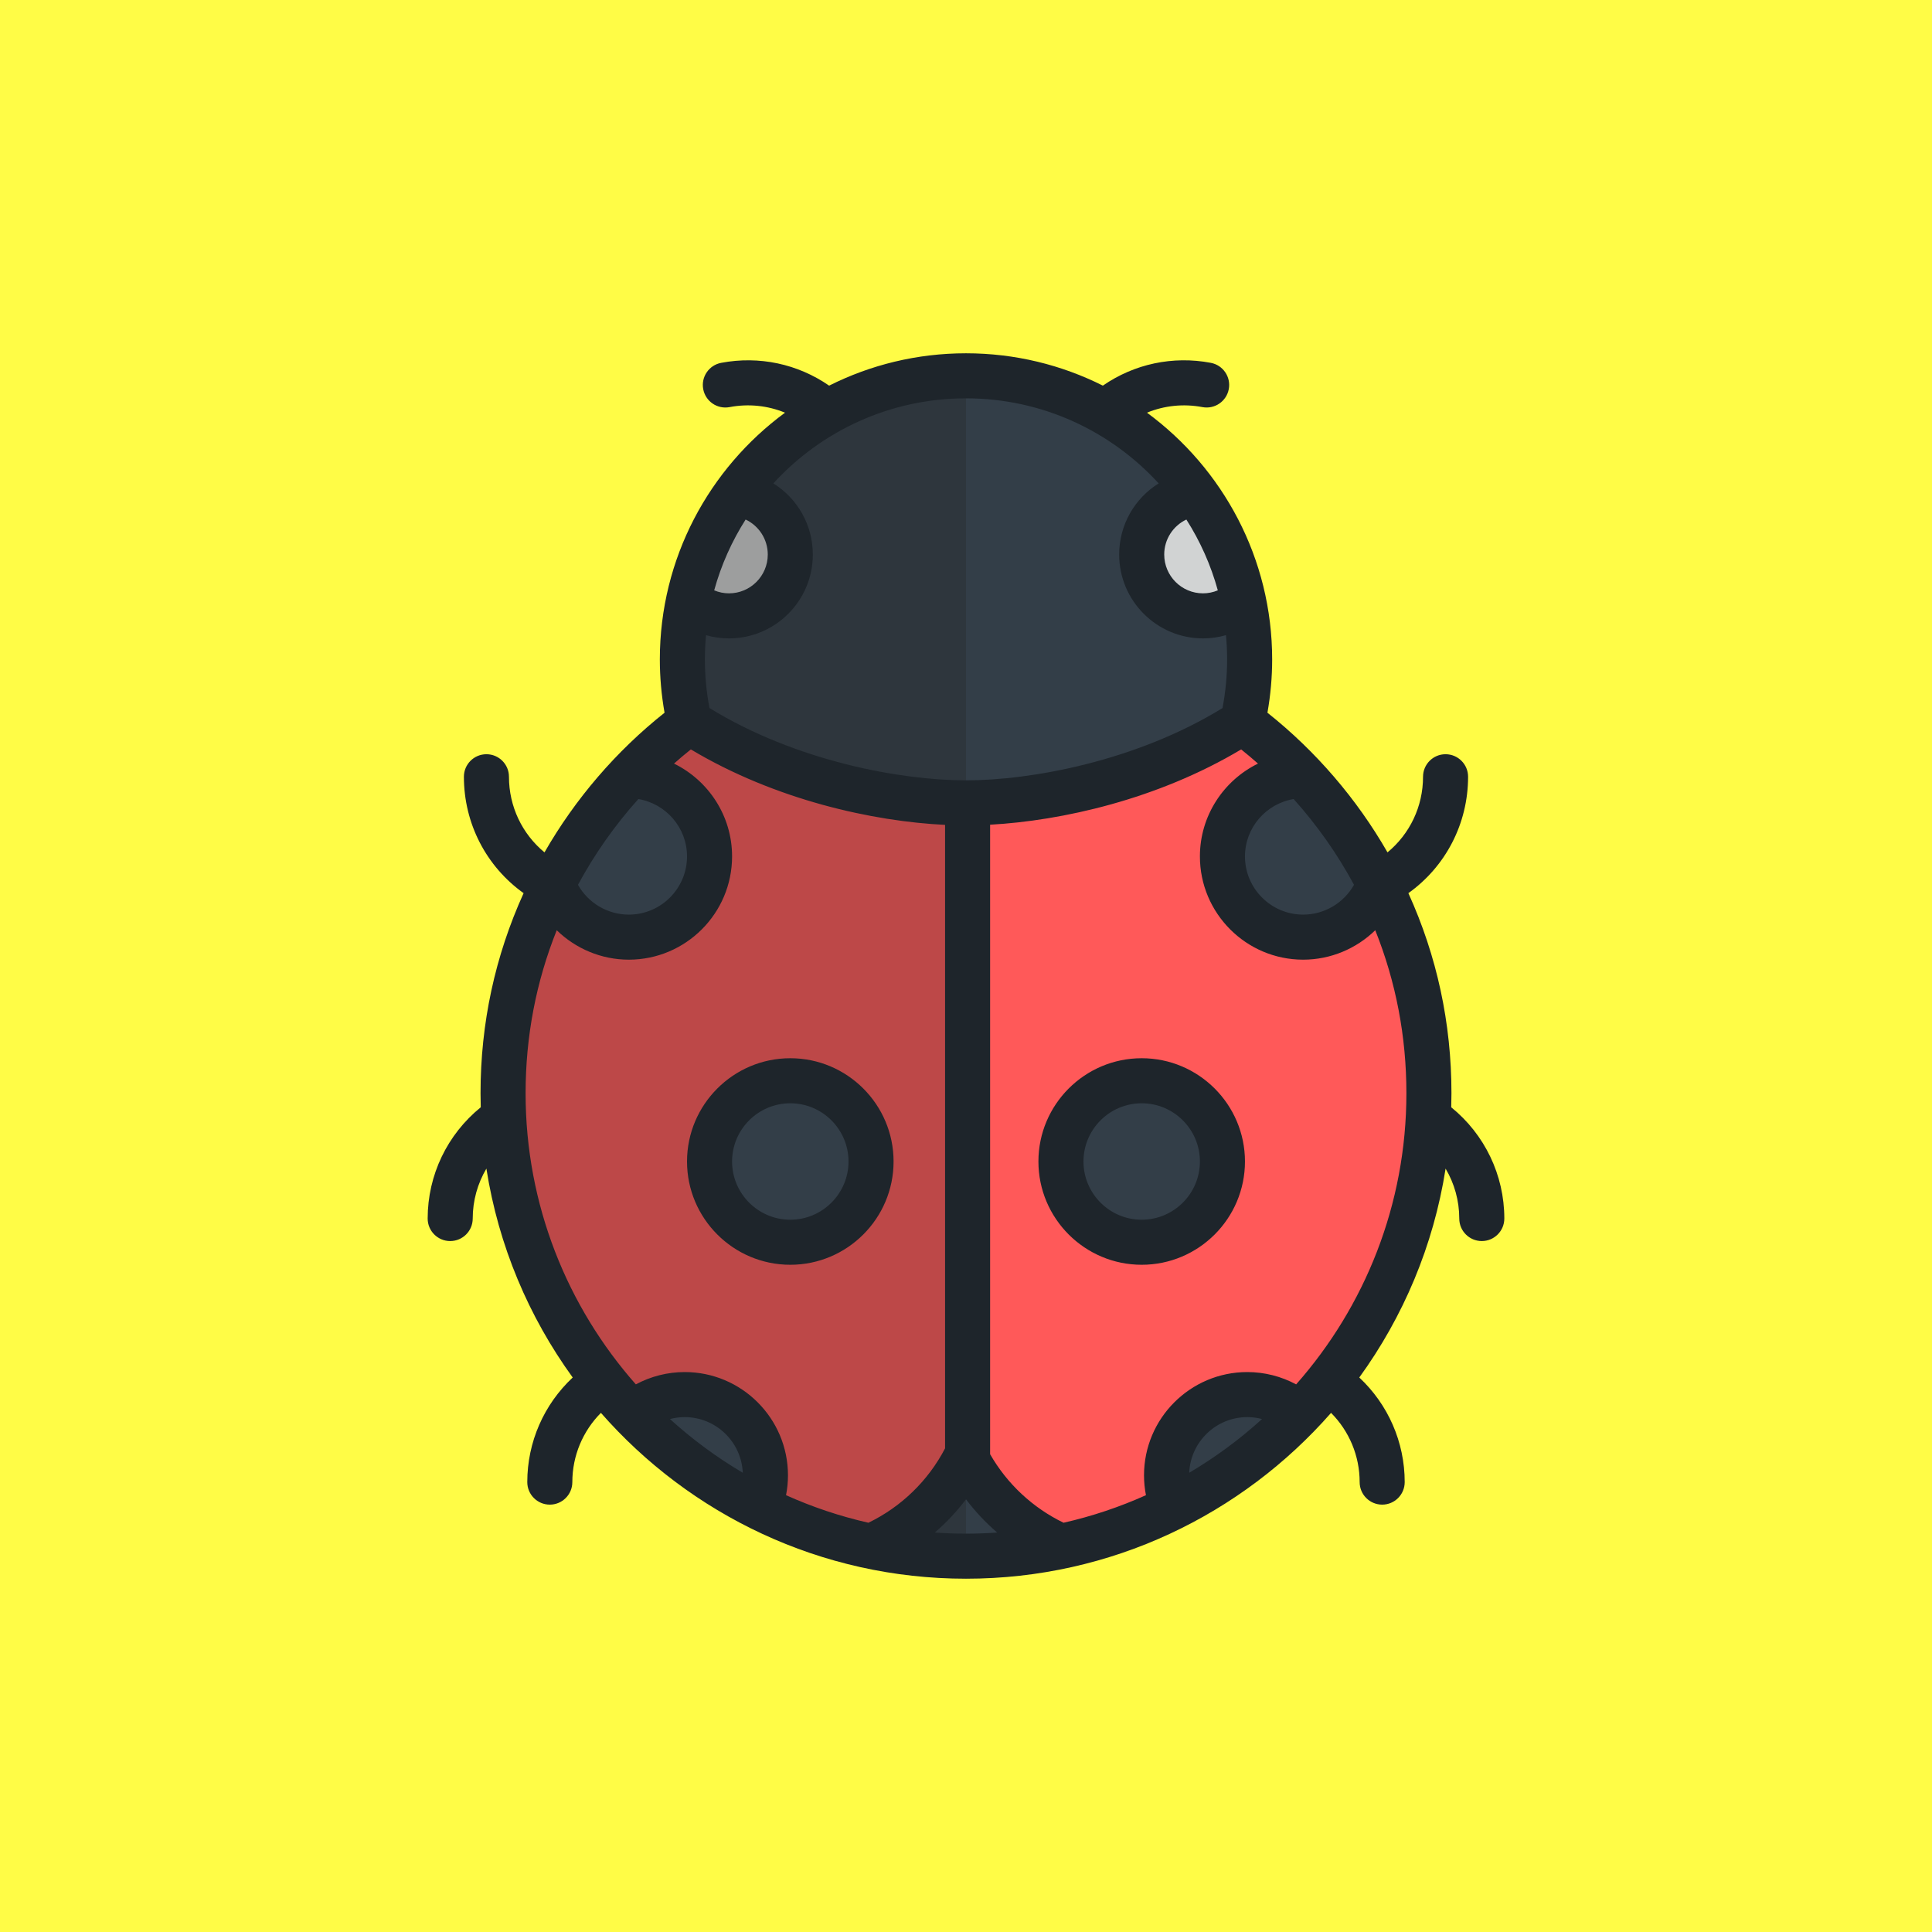
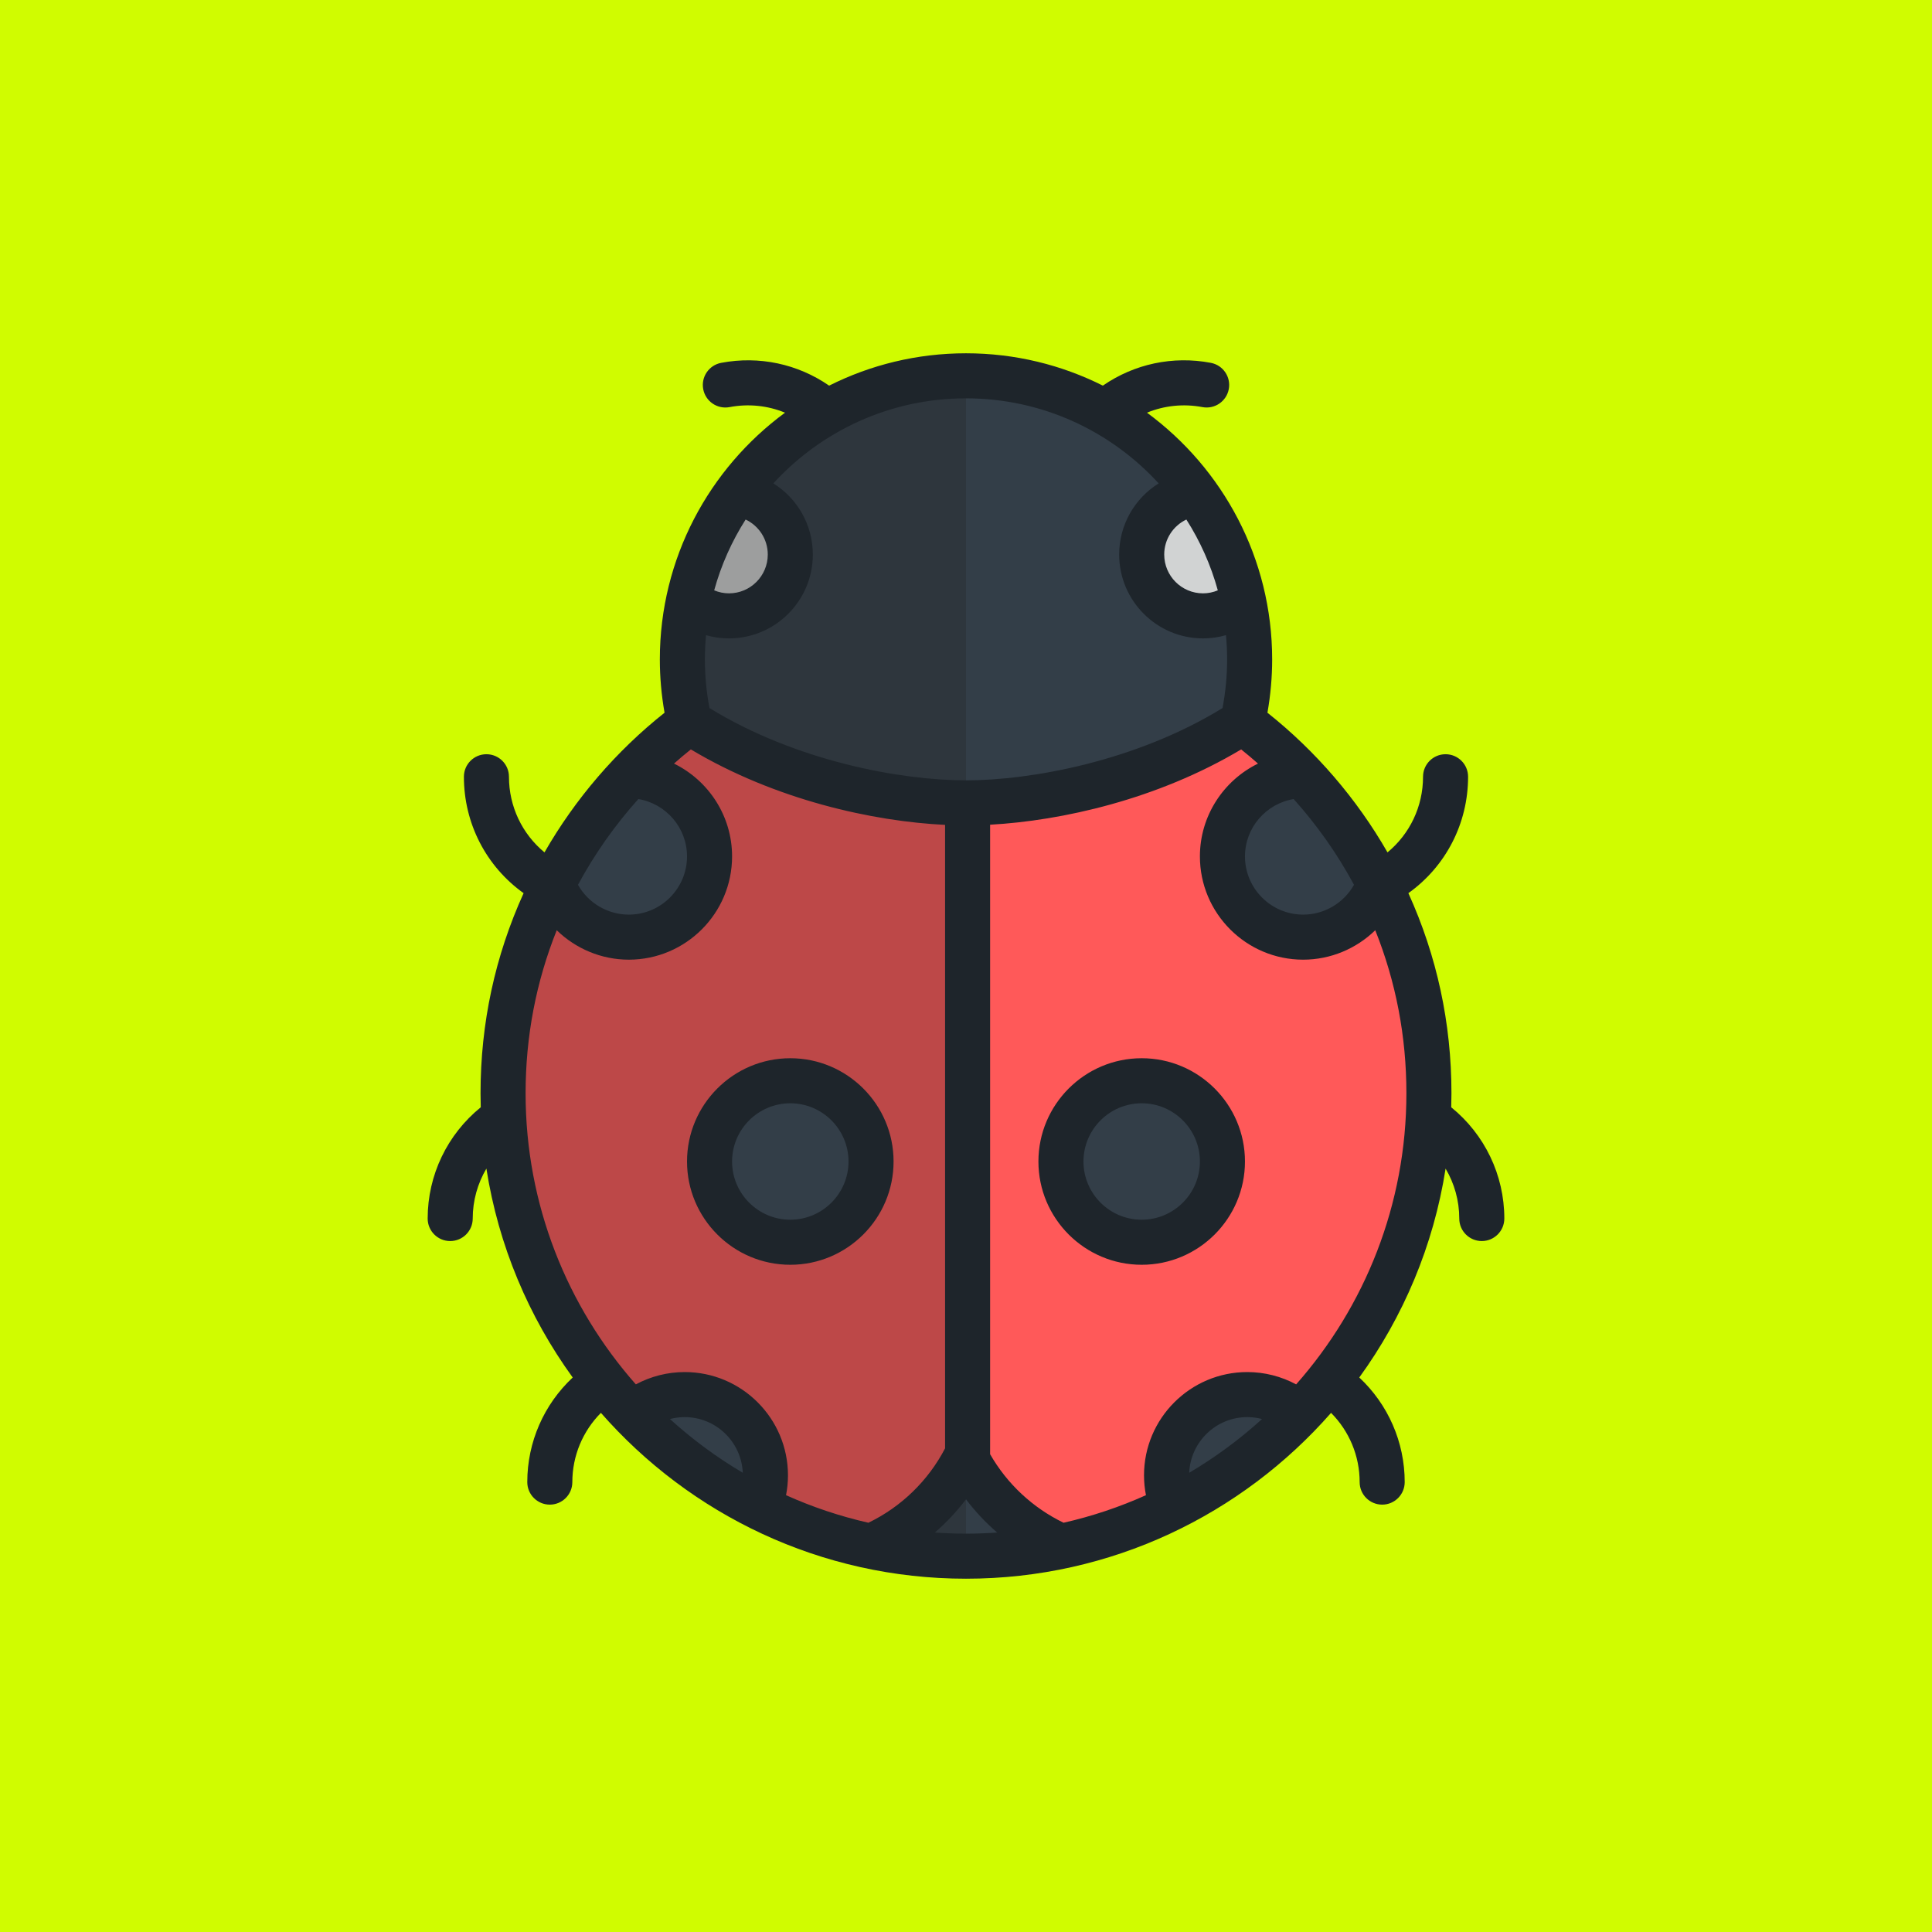
<svg xmlns="http://www.w3.org/2000/svg" width="100%" height="100%" viewBox="0 0 512 512" version="1.1" xml:space="preserve" style="fill-rule:evenodd;clip-rule:evenodd;stroke-linejoin:round;stroke-miterlimit:2;">
-   <rect x="0" y="0" width="512" height="512" style="fill:#fffc46;" />
+   <rect x="0" y="0" width="512" height="512" style="fill:#d0fc00;" />
  <g>
    <circle cx="256" cy="289.726" r="122.681" style="fill:#ff5959;" />
    <path d="M255.999,386.113c-5.356,10.551 -14.286,18.975 -25.195,23.69c8.132,1.698 16.558,2.603 25.195,2.603c8.633,0 17.05,-0.912 25.178,-2.61c-10.901,-4.717 -19.824,-13.138 -25.178,-23.683Z" style="fill:#333e48;fill-rule:nonzero;" />
    <path d="M255.999,386.113c-5.356,10.551 -14.286,18.975 -25.195,23.69c3.251,0.68 6.55,1.225 9.889,1.643c6.409,-4.704 11.679,-10.868 15.306,-18.012c3.625,7.142 8.893,13.305 15.3,18.006c3.335,-0.419 6.63,-0.966 9.878,-1.644c-10.901,-4.717 -19.824,-13.138 -25.178,-23.683Z" style="fill:#222;fill-opacity:0.3;fill-rule:nonzero;" />
    <path d="M255.999,167.041c-67.756,0 -122.681,54.927 -122.681,122.682c0,67.755 54.925,122.682 122.681,122.682l0,-245.364Z" style="fill:#222;fill-opacity:0.3;fill-rule:nonzero;" />
    <path d="M345.251,205.559c-11.769,0.057 -21.292,9.614 -21.292,21.396c0,11.819 9.58,21.399 21.398,21.399c9.242,0 17.116,-5.86 20.109,-14.067c-5.351,-10.544 -12.18,-20.21 -20.215,-28.728Z" style="fill:#333e48;fill-rule:nonzero;" />
    <circle cx="302.563" cy="307.809" r="21.399" style="fill:#333e48;" />
    <path d="M330.545,369.58c-11.818,0 -21.399,9.58 -21.399,21.398c0,3.013 0.626,5.879 1.75,8.478c12.572,-6.301 23.911,-14.696 33.557,-24.732c-3.739,-3.204 -8.595,-5.144 -13.908,-5.144Z" style="fill:#333e48;fill-rule:nonzero;" />
    <path d="M166.747,205.559c11.769,0.057 21.292,9.614 21.292,21.396c0,11.819 -9.58,21.399 -21.398,21.399c-9.242,0 -17.116,-5.86 -20.109,-14.067c5.351,-10.544 12.18,-20.21 20.215,-28.728Z" style="fill:#333e48;fill-rule:nonzero;" />
    <circle cx="209.436" cy="307.809" r="21.399" style="fill:#333e48;" />
    <path d="M181.453,369.58c11.818,0 21.398,9.58 21.398,21.398c0,3.013 -0.625,5.879 -1.749,8.478c-12.572,-6.301 -23.911,-14.696 -33.558,-24.732c3.74,-3.204 8.596,-5.144 13.909,-5.144Z" style="fill:#333e48;fill-rule:nonzero;" />
    <path d="M255.999,99.595c-41.514,0 -75.168,33.653 -75.168,75.169c0,5.701 0.655,11.247 1.858,16.584l0.004,-0.004c23.669,15.321 53.1,21.428 73.306,21.428c20.207,0 49.636,-6.107 73.307,-21.428l0.003,0.006c1.203,-5.339 1.858,-10.885 1.858,-16.586c-0.001,-41.516 -33.654,-75.169 -75.168,-75.169Z" style="fill:#333e48;fill-rule:nonzero;" />
    <path d="M316.967,130.82c-8.105,0.918 -14.407,7.789 -14.407,16.14c0,8.977 7.278,16.253 16.253,16.253c4.112,0 7.857,-1.54 10.72,-4.059c-2.198,-10.404 -6.553,-20.006 -12.566,-28.334Z" style="fill:#d1d3d3;fill-rule:nonzero;" />
    <path d="M195.031,130.82c8.105,0.918 14.407,7.789 14.407,16.14c0,8.977 -7.278,16.253 -16.253,16.253c-4.113,0 -7.857,-1.54 -10.72,-4.059c2.198,-10.404 6.552,-20.006 12.566,-28.334Z" style="fill:#d1d3d3;fill-rule:nonzero;" />
    <path d="M180.832,174.764c0,5.701 0.655,11.247 1.858,16.584l0.004,-0.004c23.669,15.321 53.099,21.428 73.306,21.428l0,-113.177c-41.515,0 -75.168,33.653 -75.168,75.169Z" style="fill:#222;fill-opacity:0.3;fill-rule:nonzero;" />
    <path d="M302.56,280.441c-15.091,0 -27.368,12.277 -27.368,27.368c0,15.091 12.277,27.369 27.368,27.369c15.091,0 27.369,-12.277 27.369,-27.369c0,-15.091 -12.278,-27.368 -27.369,-27.368Zm0,42.797c-8.507,0 -15.429,-6.92 -15.429,-15.429c0,-8.508 6.921,-15.428 15.429,-15.428c8.507,0 15.429,6.92 15.429,15.428c0,8.508 -6.921,15.429 -15.429,15.429Zm-93.122,-42.797c-15.091,0 -27.369,12.277 -27.369,27.368c0,15.091 12.278,27.369 27.369,27.369c15.09,0 27.368,-12.277 27.368,-27.369c0,-15.091 -12.278,-27.368 -27.368,-27.368Zm0,42.797c-8.507,0 -15.429,-6.92 -15.429,-15.429c0,-8.508 6.921,-15.428 15.429,-15.428c8.507,0 15.428,6.92 15.428,15.428c0,8.508 -6.921,15.429 -15.428,15.429Zm175.155,-29.796c0.035,-1.235 0.057,-2.474 0.057,-3.718c0,-18.557 -3.845,-36.363 -11.414,-53.027c9.881,-7.067 15.822,-18.426 15.822,-30.85c0,-3.297 -2.672,-5.97 -5.97,-5.97c-3.297,0 -5.969,2.673 -5.969,5.97c0,7.896 -3.507,15.16 -9.416,20.041c-8.127,-14.171 -18.999,-26.833 -31.818,-37.01c0.827,-4.68 1.251,-9.411 1.251,-14.114c0,-26.809 -13.071,-50.617 -33.173,-65.4c4.594,-1.884 9.67,-2.429 14.697,-1.476c3.24,0.614 6.363,-1.514 6.978,-4.754c0.615,-3.238 -1.514,-6.363 -4.753,-6.977c-10.079,-1.911 -20.292,0.288 -28.616,6.039c-10.922,-5.479 -23.241,-8.571 -36.27,-8.571c-13.03,0 -25.349,3.092 -36.269,8.573c-8.323,-5.752 -18.538,-7.951 -28.616,-6.04c-3.238,0.614 -5.367,3.738 -4.753,6.978c0.615,3.239 3.738,5.367 6.978,4.753c5.027,-0.955 10.104,-0.409 14.697,1.475c-20.101,14.782 -33.173,38.591 -33.173,65.4c0,4.702 0.424,9.434 1.25,14.114c-12.818,10.176 -23.69,22.839 -31.818,37.01c-5.908,-4.88 -9.416,-12.144 -9.416,-20.041c0,-3.297 -2.673,-5.97 -5.97,-5.97c-3.298,0 -5.97,2.673 -5.97,5.97c0,12.424 5.942,23.783 15.823,30.85c-7.57,16.665 -11.414,34.47 -11.414,53.027c0,1.243 0.022,2.482 0.057,3.718c-8.859,7.184 -14.069,17.961 -14.069,29.483c0,3.297 2.672,5.97 5.97,5.97c3.298,0 5.97,-2.673 5.97,-5.97c0,-4.734 1.289,-9.283 3.623,-13.235c3.198,20.438 11.228,39.293 22.875,55.363c-7.619,7.123 -12.039,17.099 -12.039,27.72c0,3.297 2.672,5.97 5.969,5.97c3.298,0 5.97,-2.673 5.97,-5.97c0,-6.96 2.77,-13.517 7.576,-18.349c23.598,26.921 58.22,43.95 96.748,43.95c38.528,0 73.149,-17.028 96.748,-43.949c4.806,4.832 7.576,11.388 7.576,18.348c0,3.297 2.672,5.97 5.97,5.97c3.297,0 5.969,-2.673 5.969,-5.97c0,-10.622 -4.419,-20.597 -12.039,-27.72c11.649,-16.07 19.678,-34.925 22.876,-55.362c2.333,3.95 3.622,8.5 3.622,13.233c0,3.297 2.672,5.97 5.97,5.97c3.298,0 5.97,-2.673 5.97,-5.97c0,-11.521 -5.209,-22.299 -14.067,-29.482Zm-41.765,-81.686c6.214,6.917 11.6,14.567 15.997,22.727c-2.695,4.806 -7.841,7.901 -13.468,7.901c-8.507,0 -15.428,-6.921 -15.428,-15.429c0,-7.628 5.599,-13.984 12.899,-15.199Zm-28.429,-74.073c3.656,5.739 6.487,12.05 8.333,18.765c-1.236,0.515 -2.564,0.795 -3.919,0.795c-5.671,0 -10.283,-4.612 -10.283,-10.283c0,-4.069 2.373,-7.619 5.869,-9.277Zm-116.8,0c3.496,1.658 5.87,5.208 5.87,9.277c0,5.671 -4.613,10.283 -10.283,10.283c-1.355,0 -2.683,-0.28 -3.919,-0.795c1.845,-6.716 4.676,-13.027 8.332,-18.765Zm-10.496,30.643c1.964,0.562 4.009,0.856 6.082,0.856c12.253,0 22.223,-9.968 22.223,-22.222c0,-7.904 -4.14,-14.913 -10.464,-18.856c12.662,-13.843 30.862,-22.54 51.055,-22.54c20.194,0 38.394,8.697 51.056,22.539c-6.324,3.943 -10.464,10.953 -10.464,18.856c0,12.254 9.968,22.222 22.222,22.222c2.073,0 4.119,-0.293 6.083,-0.855c0.196,2.12 0.302,4.266 0.302,6.436c0,4.291 -0.409,8.613 -1.216,12.882c-22.963,14.108 -50.774,19.157 -67.981,19.157c-17.209,0 -45.019,-5.048 -67.981,-19.157c-0.809,-4.269 -1.216,-8.593 -1.216,-12.882c-0.002,-2.17 0.102,-4.316 0.299,-6.436Zm-17.933,43.43c7.301,1.215 12.899,7.571 12.899,15.2c0,8.507 -6.92,15.428 -15.428,15.428c-5.627,0 -10.772,-3.094 -13.469,-7.9c4.398,-8.161 9.786,-15.81 15.998,-22.728Zm8.375,164.304c1.268,-0.333 2.579,-0.51 3.907,-0.51c8.278,0 15.033,6.556 15.394,14.746c-6.92,-4.086 -13.389,-8.859 -19.301,-14.236Zm52.592,27.482c-7.581,-1.721 -14.884,-4.181 -21.828,-7.303c0.337,-1.722 0.512,-3.478 0.512,-5.26c0,-15.092 -12.278,-27.369 -27.369,-27.369c-4.546,0 -8.992,1.14 -12.947,3.264c-18.172,-20.584 -29.217,-47.599 -29.217,-77.151c0,-15.03 2.775,-29.514 8.251,-43.201c5.016,4.881 11.829,7.801 19.102,7.801c15.09,0 27.368,-12.277 27.368,-27.369c0,-10.775 -6.291,-20.138 -15.392,-24.595c1.454,-1.291 2.944,-2.541 4.461,-3.757c22.474,13.434 48.331,19.078 67.375,19.998l0,165.229c-4.473,8.584 -11.625,15.516 -20.316,19.713Zm25.862,2.893c-2.778,0 -5.533,-0.104 -8.263,-0.296c3.051,-2.633 5.826,-5.581 8.263,-8.805c2.436,3.223 5.211,6.172 8.262,8.805c-2.73,0.192 -5.484,0.296 -8.262,0.296Zm59.152,-16.139c0.36,-8.19 7.116,-14.747 15.394,-14.747c1.328,0 2.641,0.178 3.907,0.51c-5.911,5.378 -12.38,10.151 -19.301,14.237Zm28.342,-23.421c-3.955,-2.126 -8.401,-3.265 -12.948,-3.265c-15.091,0 -27.368,12.277 -27.368,27.368c0,1.782 0.175,3.539 0.511,5.261c-6.945,3.122 -14.247,5.582 -21.829,7.303c-8.161,-3.942 -14.967,-10.296 -19.469,-18.161l0,-166.824c18.959,-1.044 44.386,-6.716 66.53,-19.953c1.517,1.216 3.006,2.464 4.461,3.756c-9.101,4.457 -15.393,13.821 -15.393,24.596c0,15.09 12.277,27.368 27.368,27.368c7.273,0 14.086,-2.92 19.101,-7.801c5.477,13.686 8.253,28.171 8.253,43.201c0.001,29.551 -11.045,56.567 -29.217,77.151Z" style="fill:#1e252b;fill-rule:nonzero;" />
  </g>
</svg>
